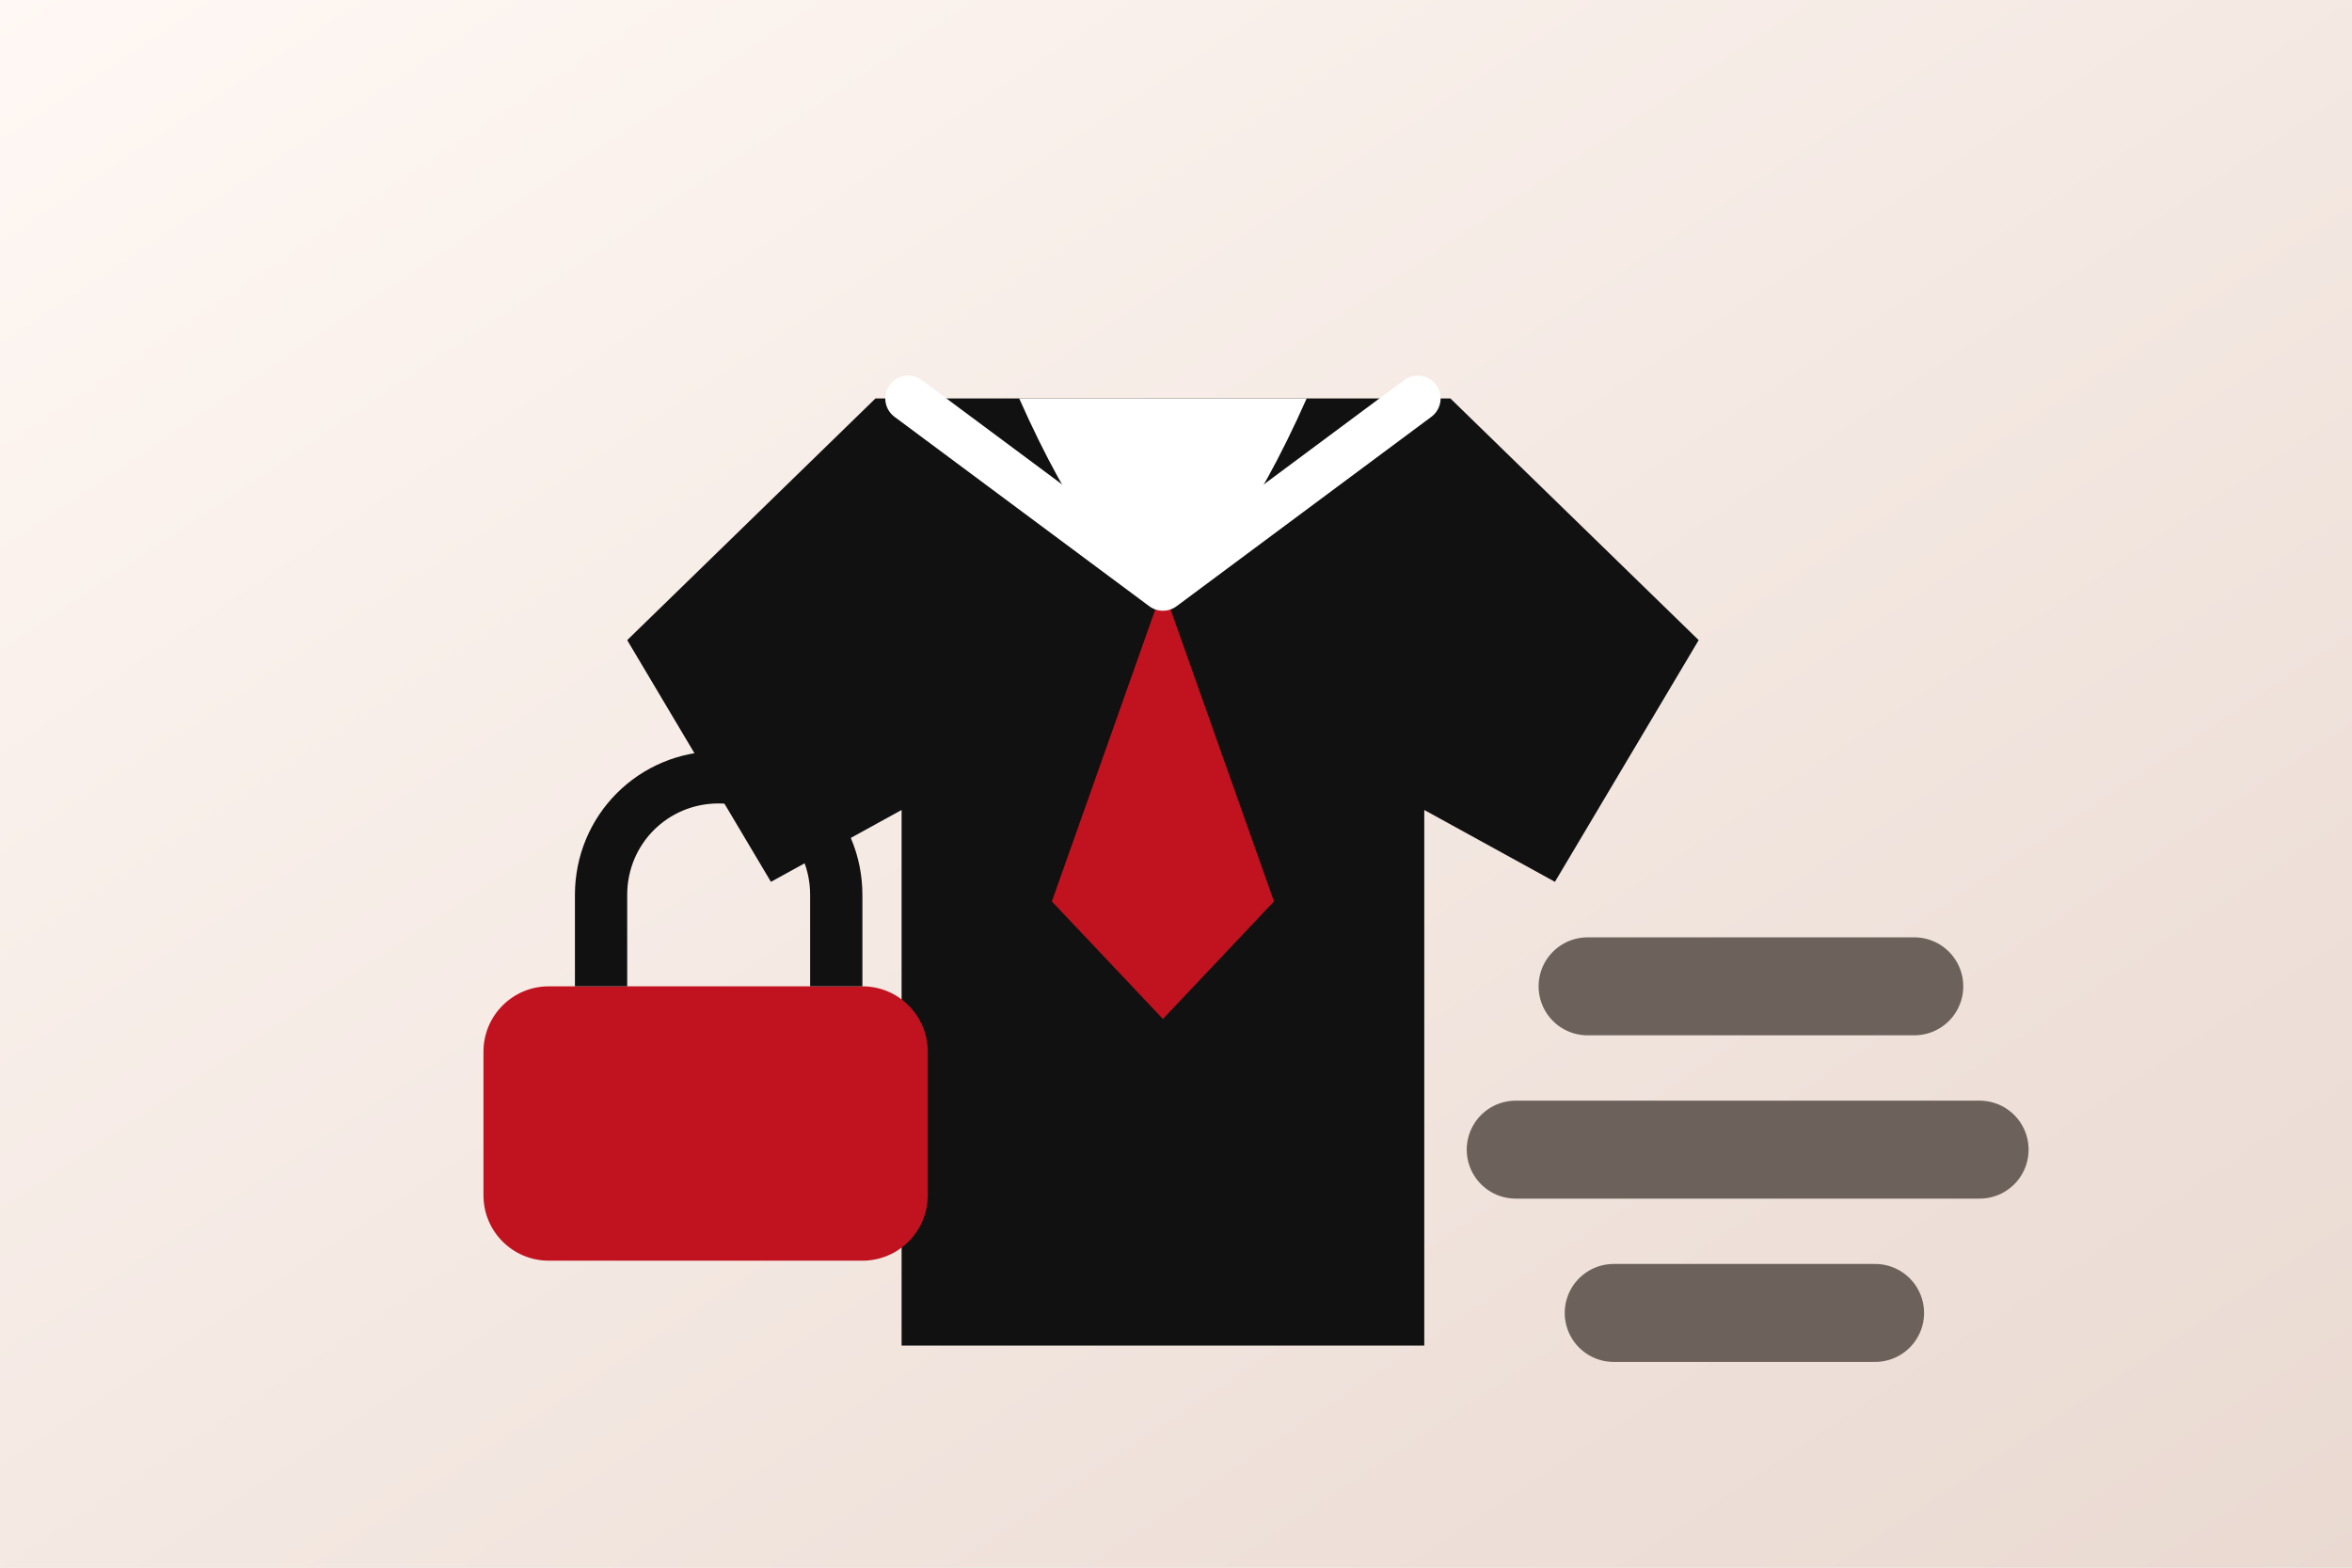
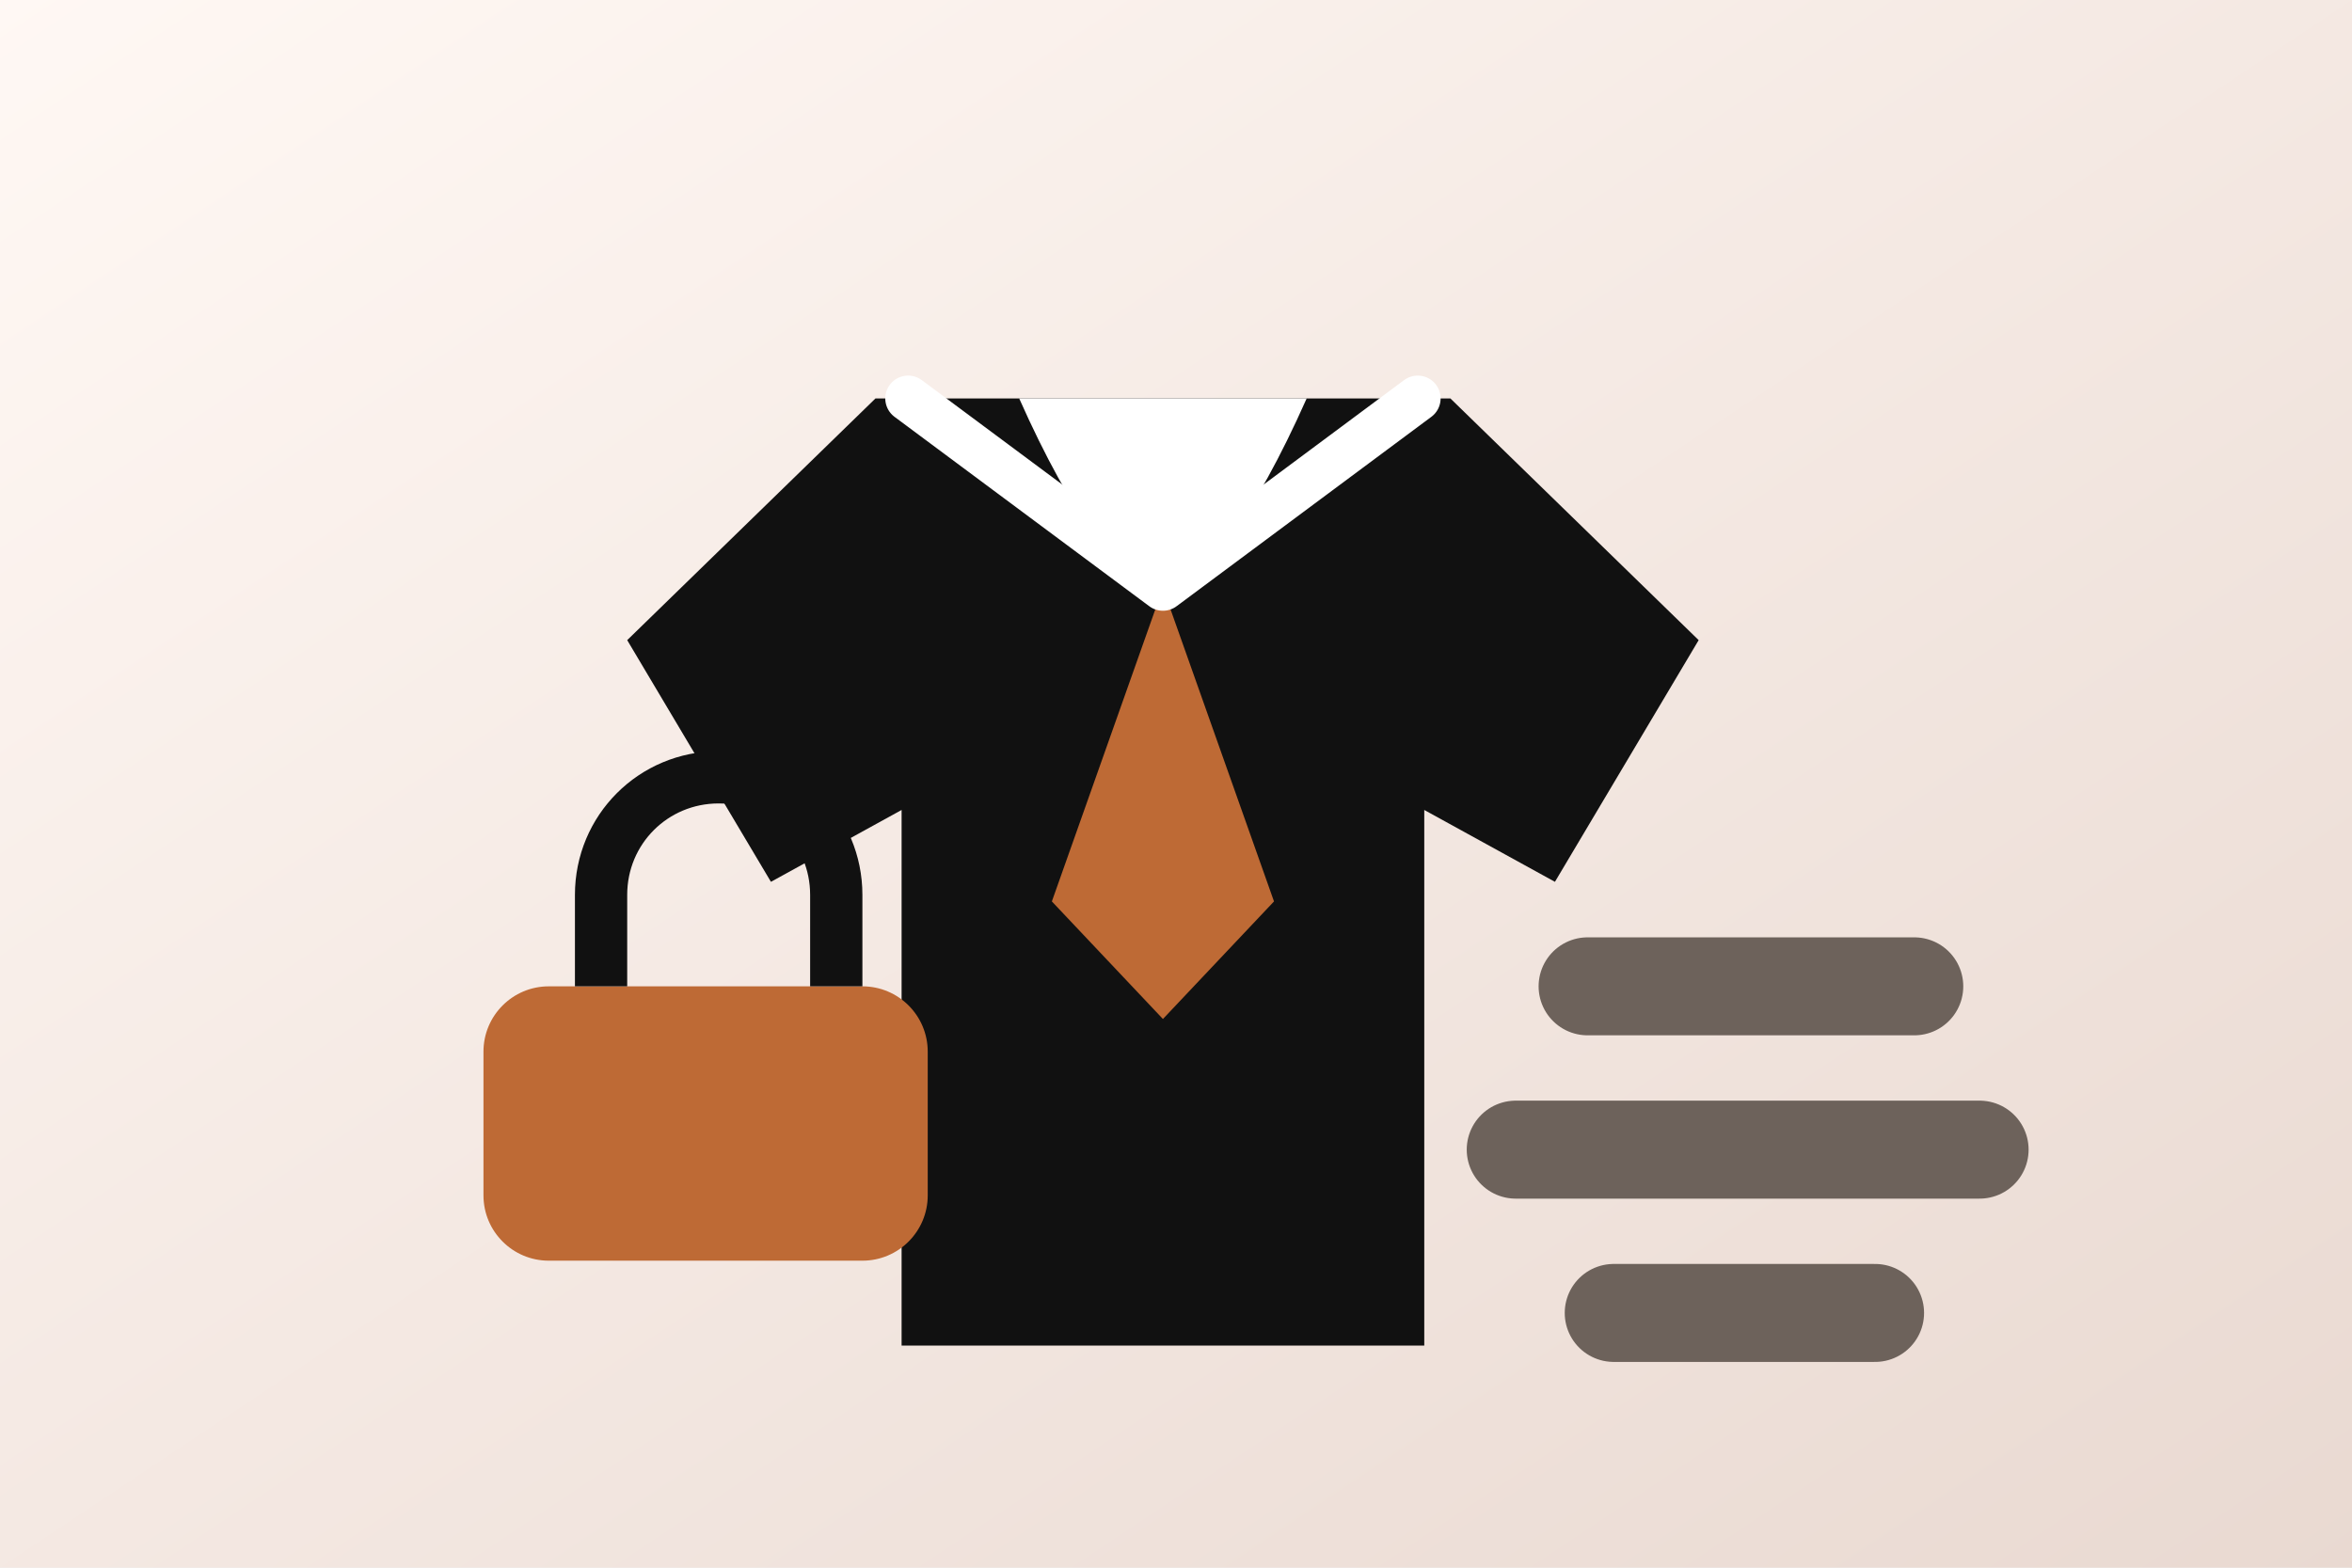
<svg xmlns="http://www.w3.org/2000/svg" viewBox="0 0 360 240" role="img" aria-labelledby="title desc">
  <defs>
    <linearGradient id="bg" x1="0" x2="1" y1="0" y2="1">
      <stop offset="0" stop-color="#fff8f4" />
      <stop offset="1" stop-color="#e9d9d1" />
    </linearGradient>
  </defs>
  <rect width="360" height="240" fill="url(#bg)" />
  <path d="M134 61h88l38 37-22 37-20-11v82h-80v-82l-20 11-22-37 38-37z" fill="#111" />
  <path d="M156 61c8 18 16 29 22 29s14-11 22-29" fill="#fff" />
-   <path d="M178 90l-17 48 17 18 17-18z" fill="#c1121f" />
+   <path d="M178 90l-17 48 17 18 17-18z" fill="#BE6A35" />
  <path d="M139 61l39 29 39-29" fill="none" stroke="#fff" stroke-width="7" stroke-linecap="round" stroke-linejoin="round" />
-   <rect x="74" y="151" width="68" height="42" rx="10" fill="#c1121f" />
+   <rect x="74" y="151" width="68" height="42" rx="10" fill="#BE6A35" />
  <path d="M92 151v-14c0-10 8-18 18-18s18 8 18 18v14" fill="none" stroke="#111" stroke-width="8" />
  <path d="M243 151h50M232 176h71M247 201h40" stroke="#6d625b" stroke-width="15" stroke-linecap="round" />
</svg>
